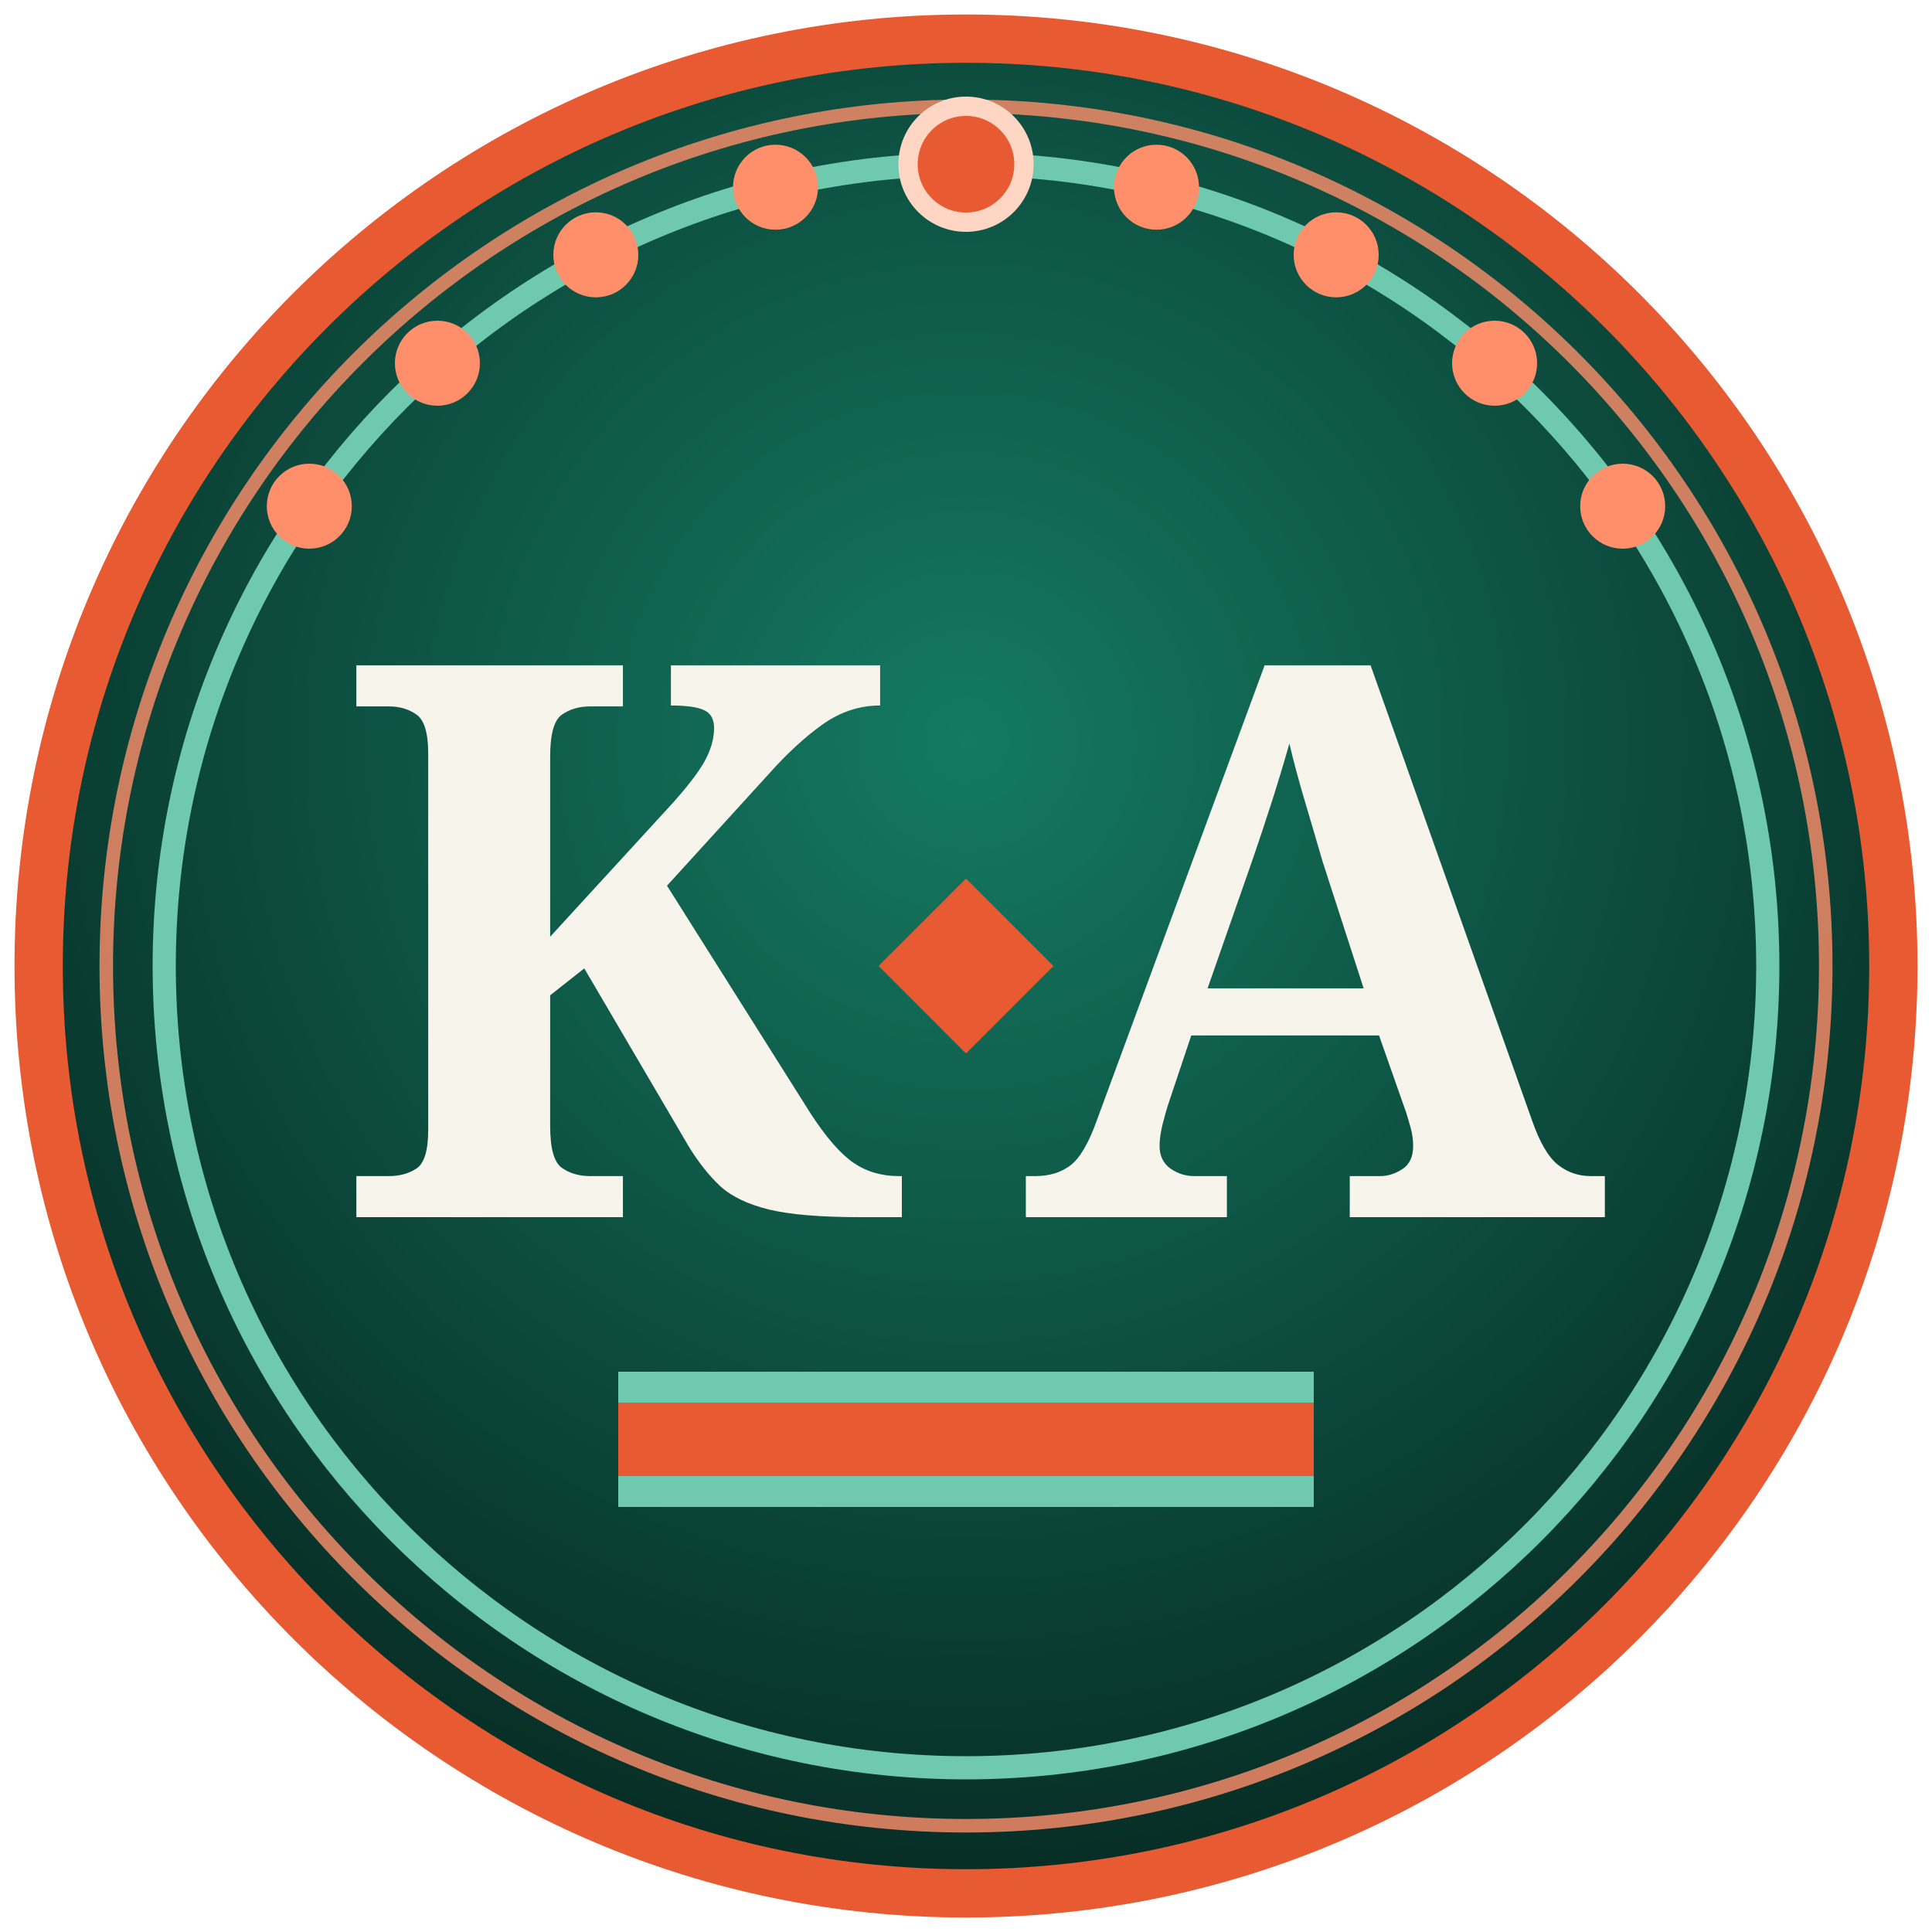
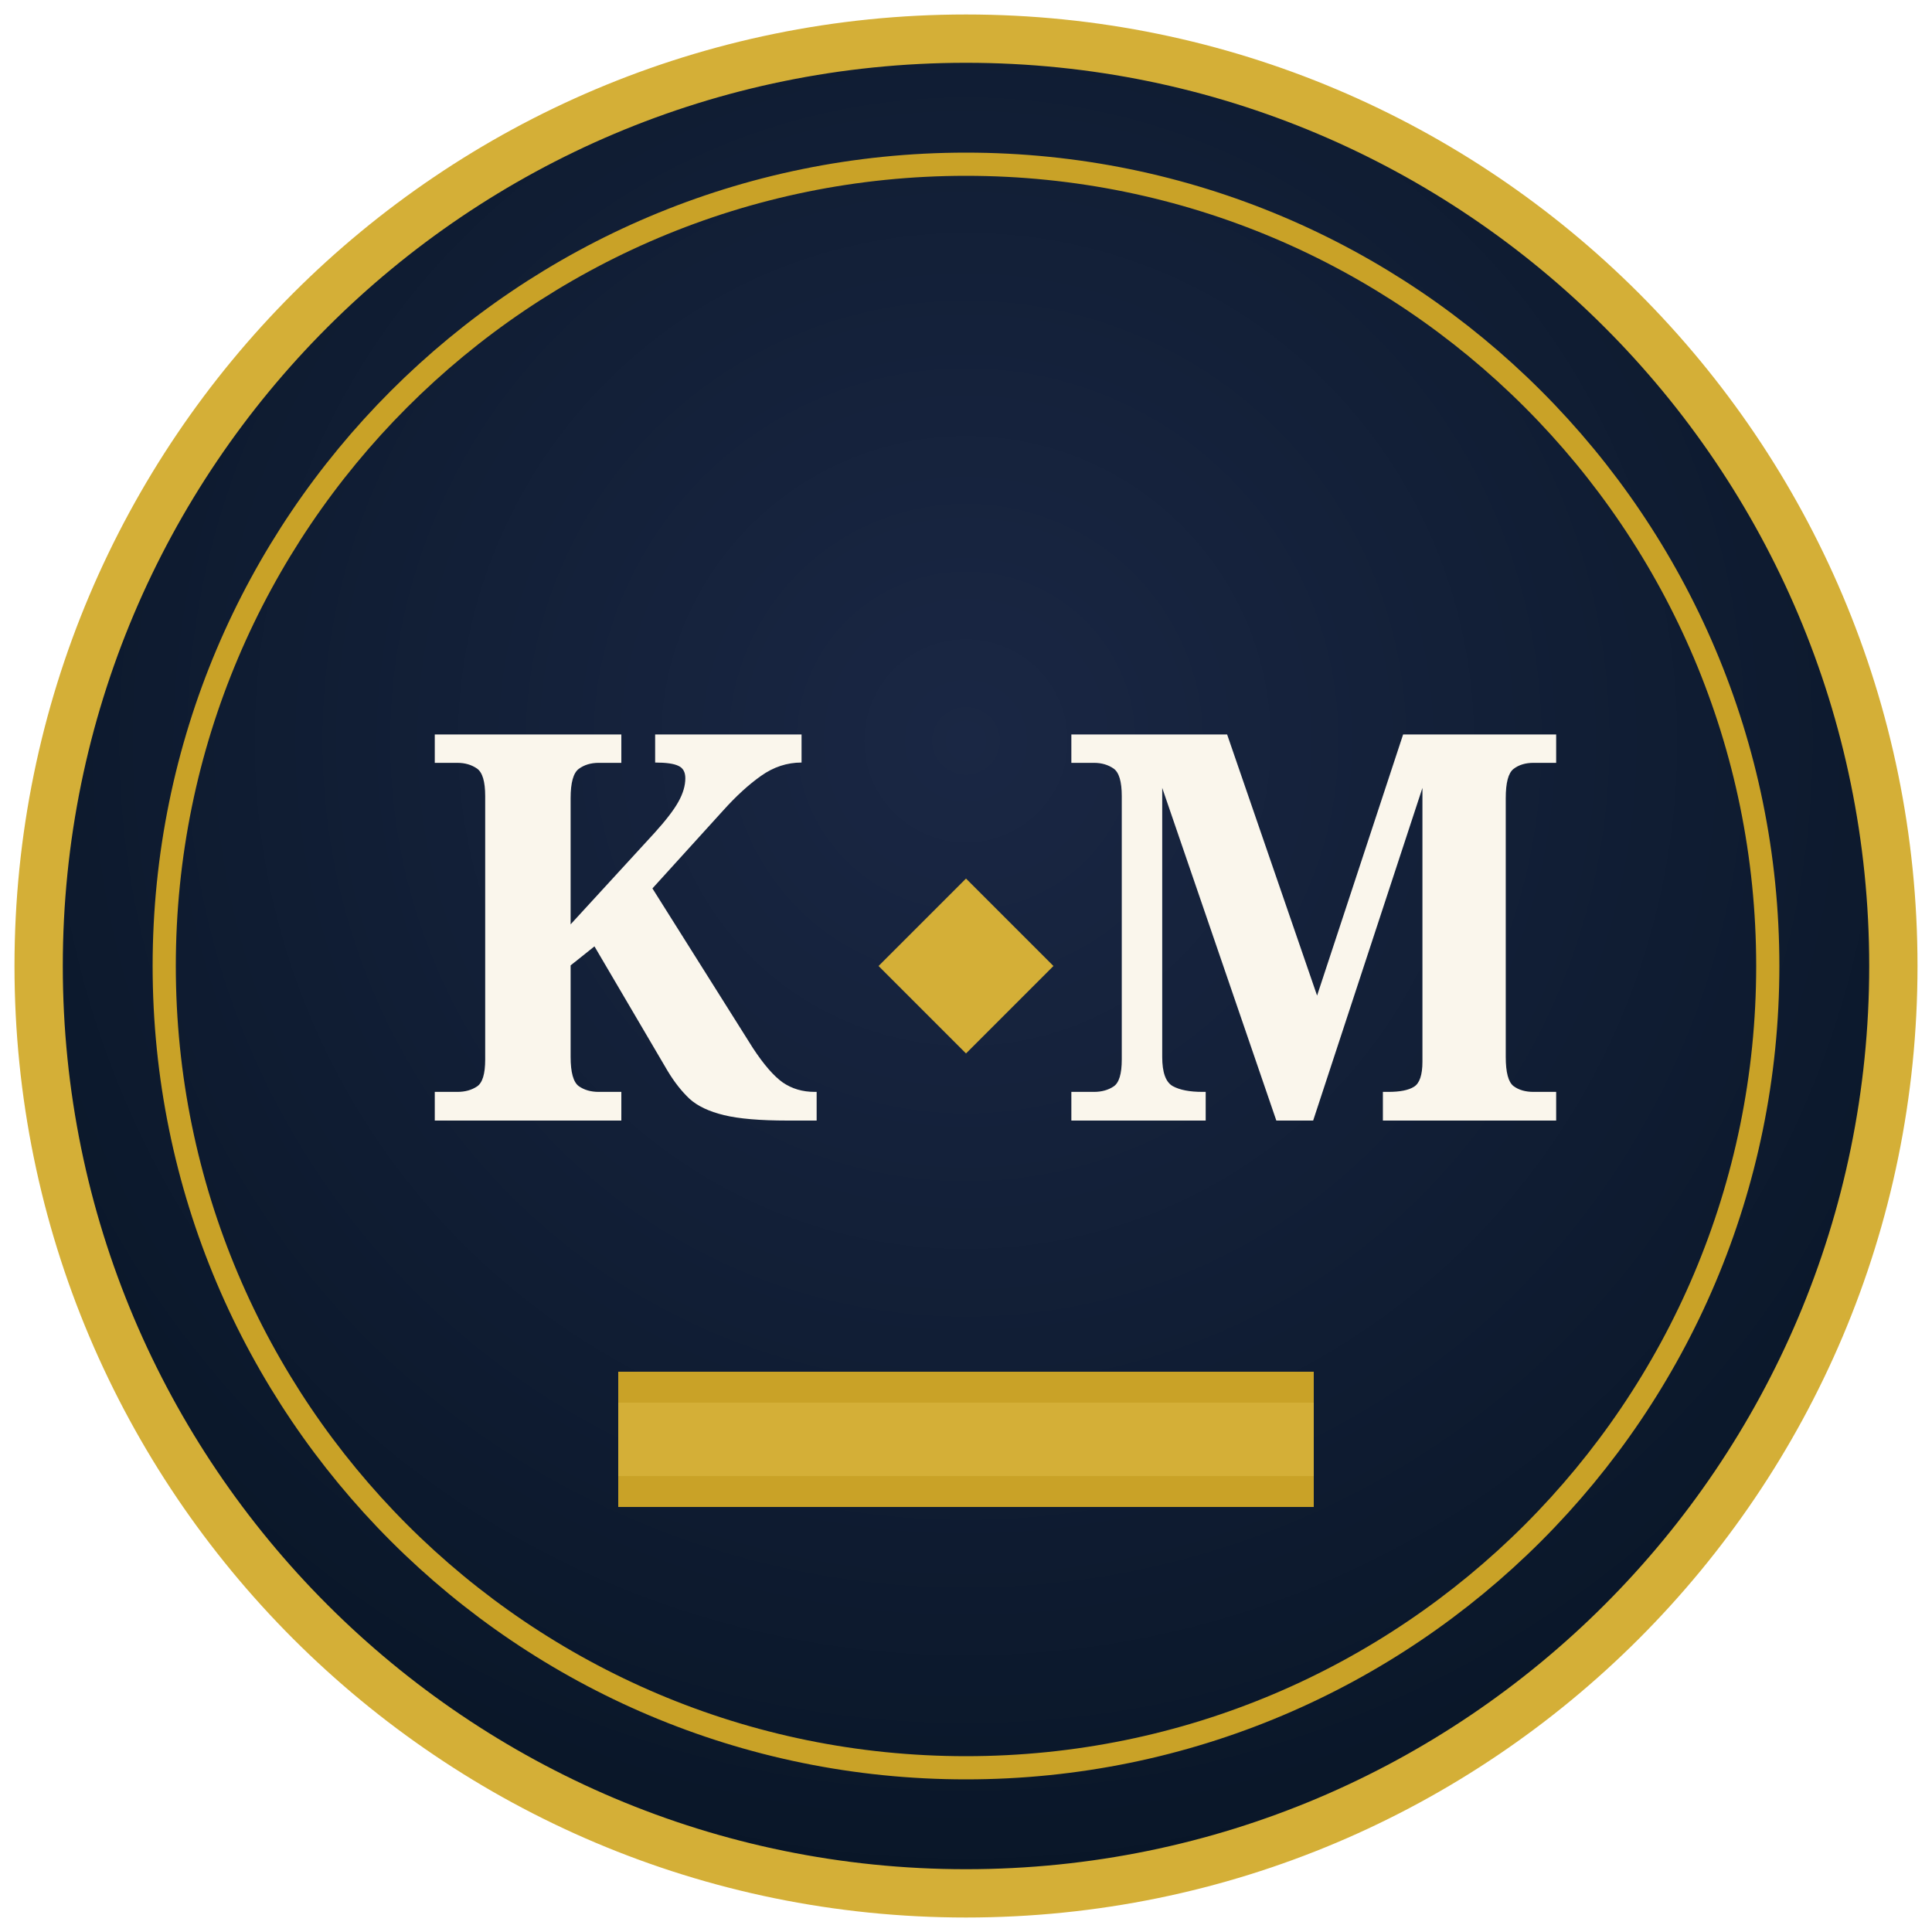
<svg xmlns="http://www.w3.org/2000/svg" viewBox="0 0 100 100">
  <defs>
    <radialGradient id="monogram-fill" cx="50%" cy="38%" r="65%">
-       <stop offset="0" stop-color="#147a62" />
-       <stop offset="1" stop-color="#062821" />
+       <stop offset="0" stop-color="#1a2744" />
+       <stop offset="1" stop-color="#081526" />
    </radialGradient>
  </defs>
-   <circle cx="50" cy="50" r="48" fill="url(#monogram-fill)" stroke="#e85a32" stroke-width="2.5" />
-   <circle cx="50" cy="50" r="44.5" fill="none" stroke="#ff8f6a" stroke-width=".7" opacity=".8" />
-   <circle cx="50" cy="50" r="41.5" fill="none" stroke="#6ec9ae" stroke-width="1.2" />
-   <circle cx="16.01" cy="26.20" r="2.2" fill="#ff8f6a" />
-   <circle cx="22.64" cy="18.80" r="2.2" fill="#ff8f6a" />
-   <circle cx="30.84" cy="13.19" r="2.2" fill="#ff8f6a" />
-   <circle cx="40.14" cy="9.69" r="2.2" fill="#ff8f6a" />
-   <circle cx="50.00" cy="8.50" r="3" fill="#e85a32" stroke="#ffd5c4" stroke-width="1" />
-   <circle cx="59.86" cy="9.69" r="2.2" fill="#ff8f6a" />
-   <circle cx="69.16" cy="13.19" r="2.2" fill="#ff8f6a" />
-   <circle cx="77.36" cy="18.80" r="2.2" fill="#ff8f6a" />
-   <circle cx="83.99" cy="26.20" r="2.2" fill="#ff8f6a" />
-   <text x="32" y="63" text-anchor="middle" font-family="Georgia, serif" font-size="40" font-weight="600" fill="#f7f4ec">K</text>
-   <rect x="46.8" y="46.8" width="6.4" height="6.4" transform="rotate(45 50 50)" fill="#e85a32" />
-   <text x="68" y="63" text-anchor="middle" font-family="Georgia, serif" font-size="40" font-weight="600" fill="#f7f4ec">A</text>
-   <rect x="32" y="71" width="36" height="1.6" fill="#6ec9ae" />
-   <rect x="32" y="72.6" width="36" height="3.8" fill="#e85a32" />
-   <rect x="32" y="76.4" width="36" height="1.6" fill="#6ec9ae" />
+   <circle cx="50" cy="50" r="48" fill="url(#monogram-fill)" stroke="#d4af37" stroke-width="2.5" />
+   <circle cx="50" cy="50" r="41.5" fill="none" stroke="#c9a227" stroke-width="1.2" />
+   <text x="32" y="58" text-anchor="middle" font-family="Georgia, serif" font-size="28" font-weight="700" fill="#faf6ec">K</text>
+   <rect x="46.8" y="46.8" width="6.4" height="6.4" transform="rotate(45 50 50)" fill="#d4af37" />
+   <text x="68" y="58" text-anchor="middle" font-family="Georgia, serif" font-size="28" font-weight="700" fill="#faf6ec">M</text>
+   <rect x="32" y="71" width="36" height="1.6" fill="#c9a227" />
+   <rect x="32" y="72.6" width="36" height="3.8" fill="#d4af37" />
+   <rect x="32" y="76.4" width="36" height="1.6" fill="#c9a227" />
</svg>
